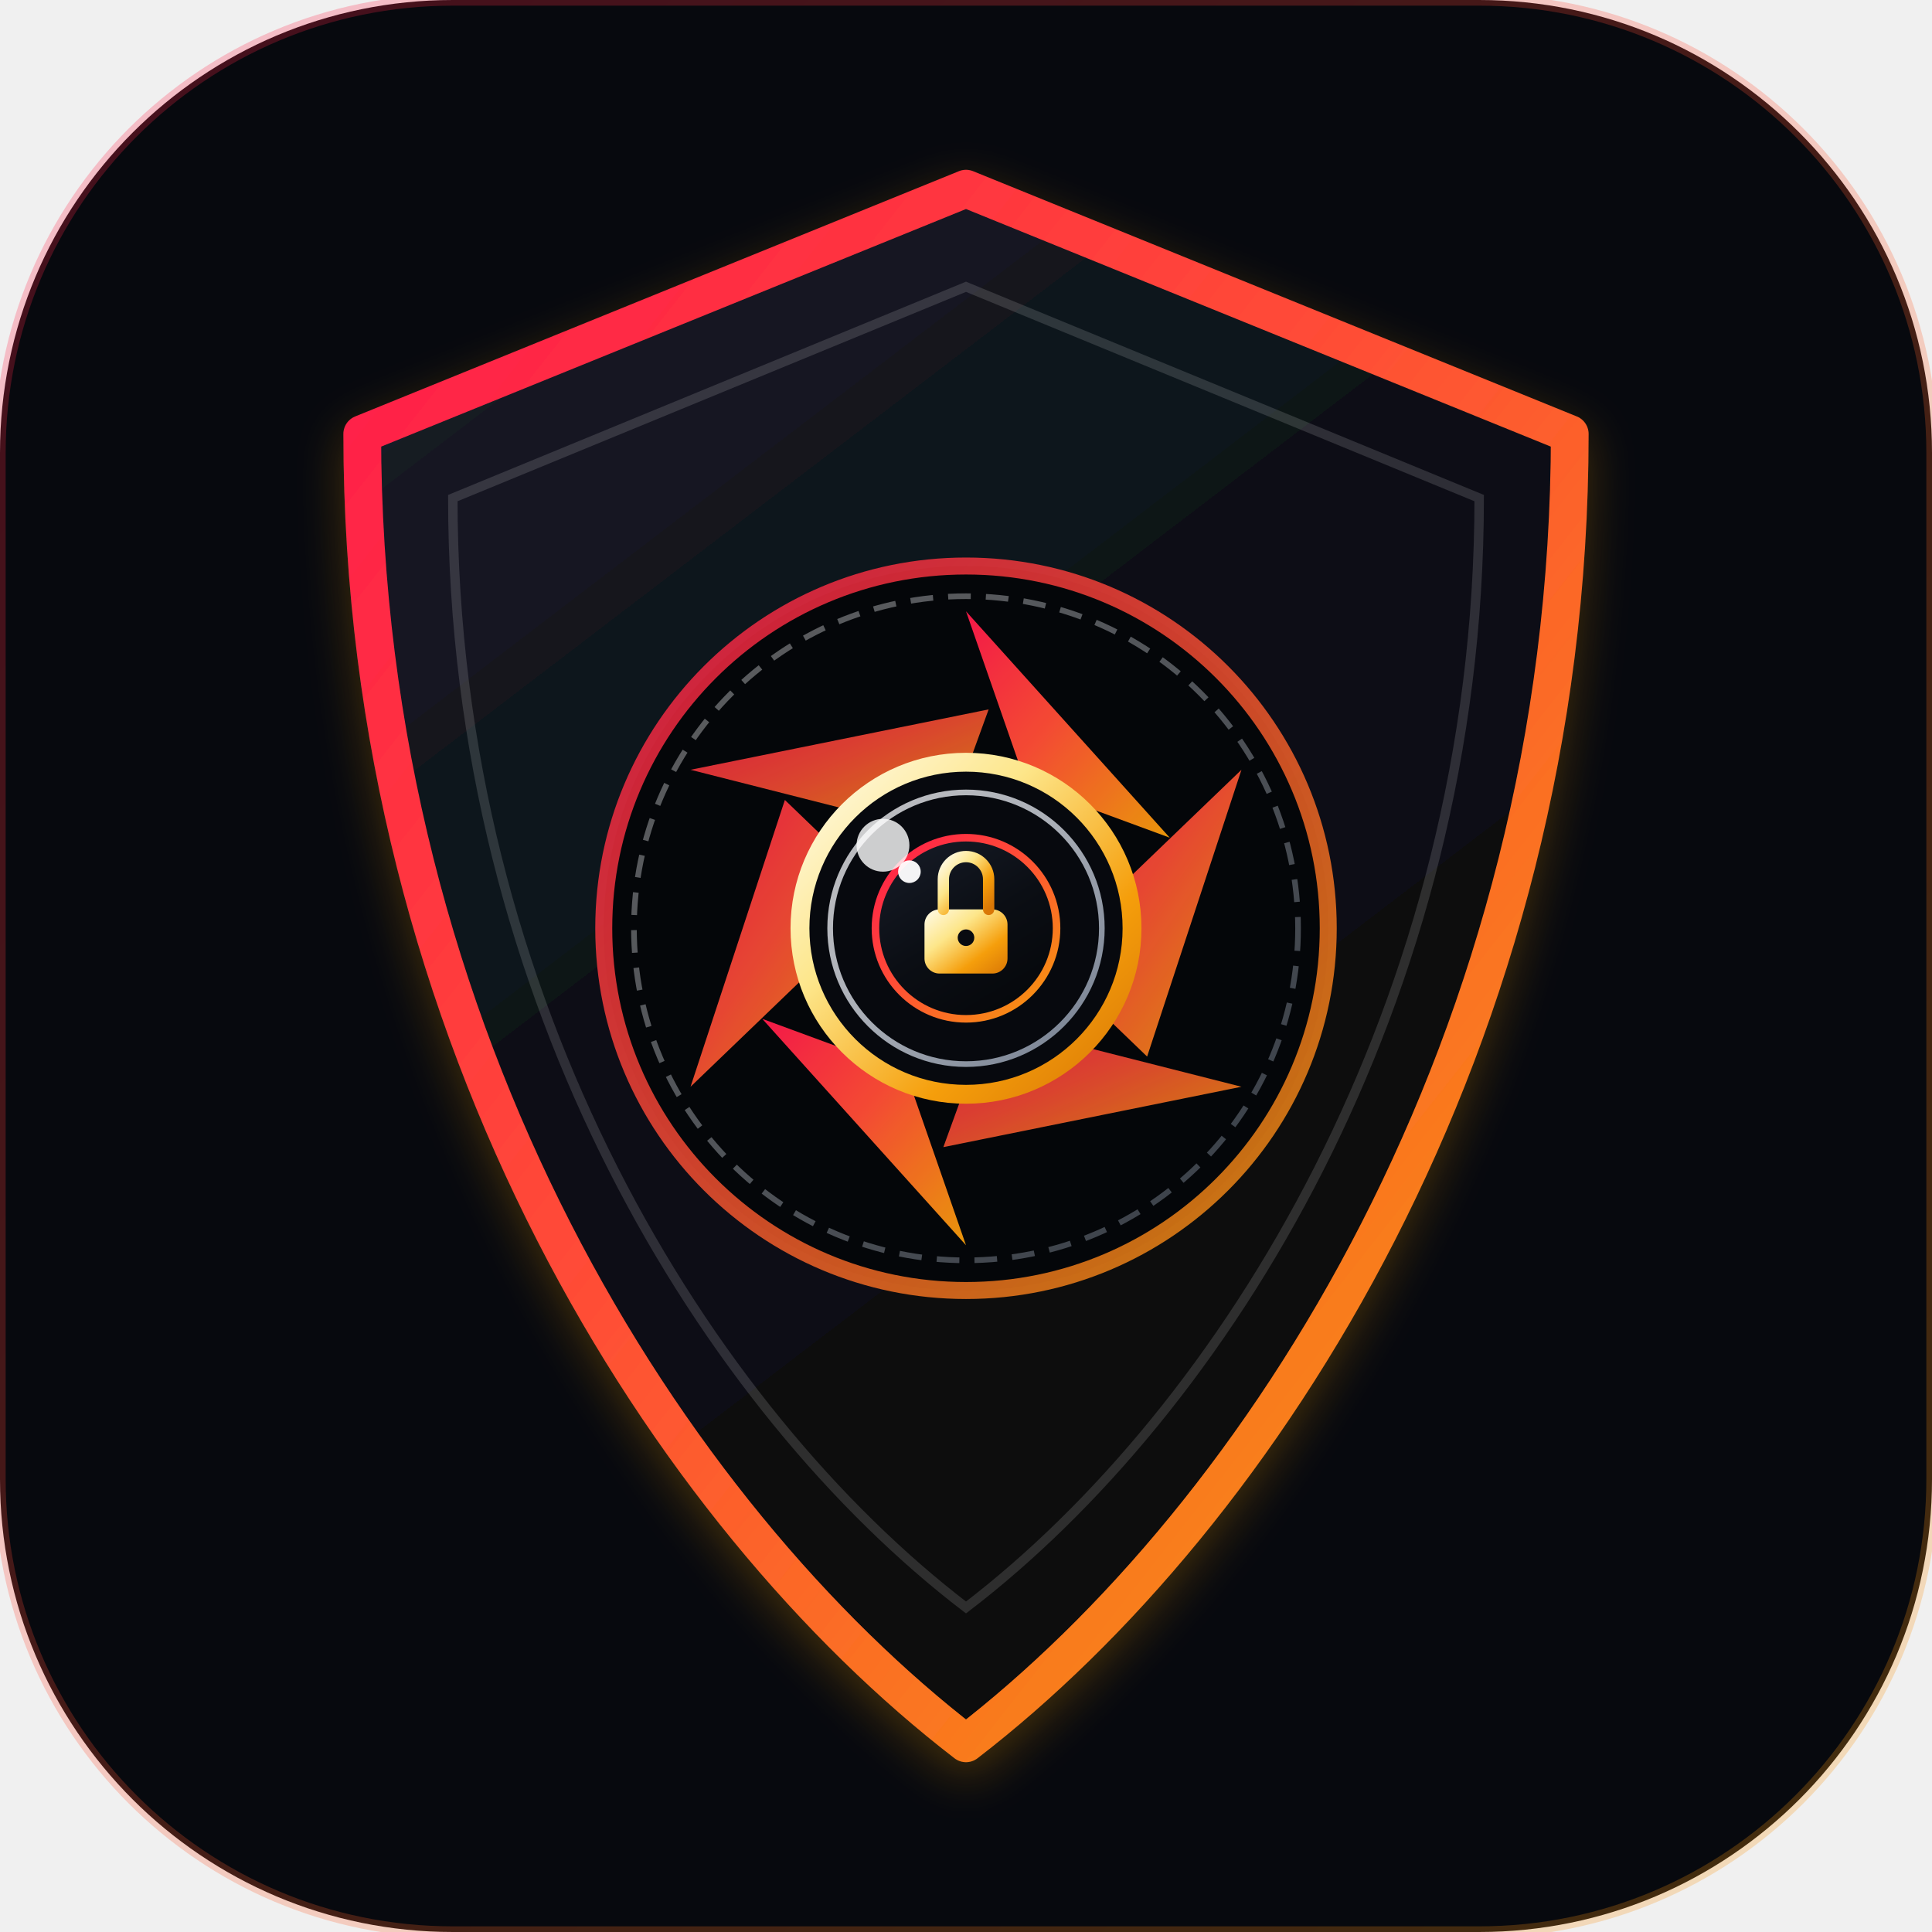
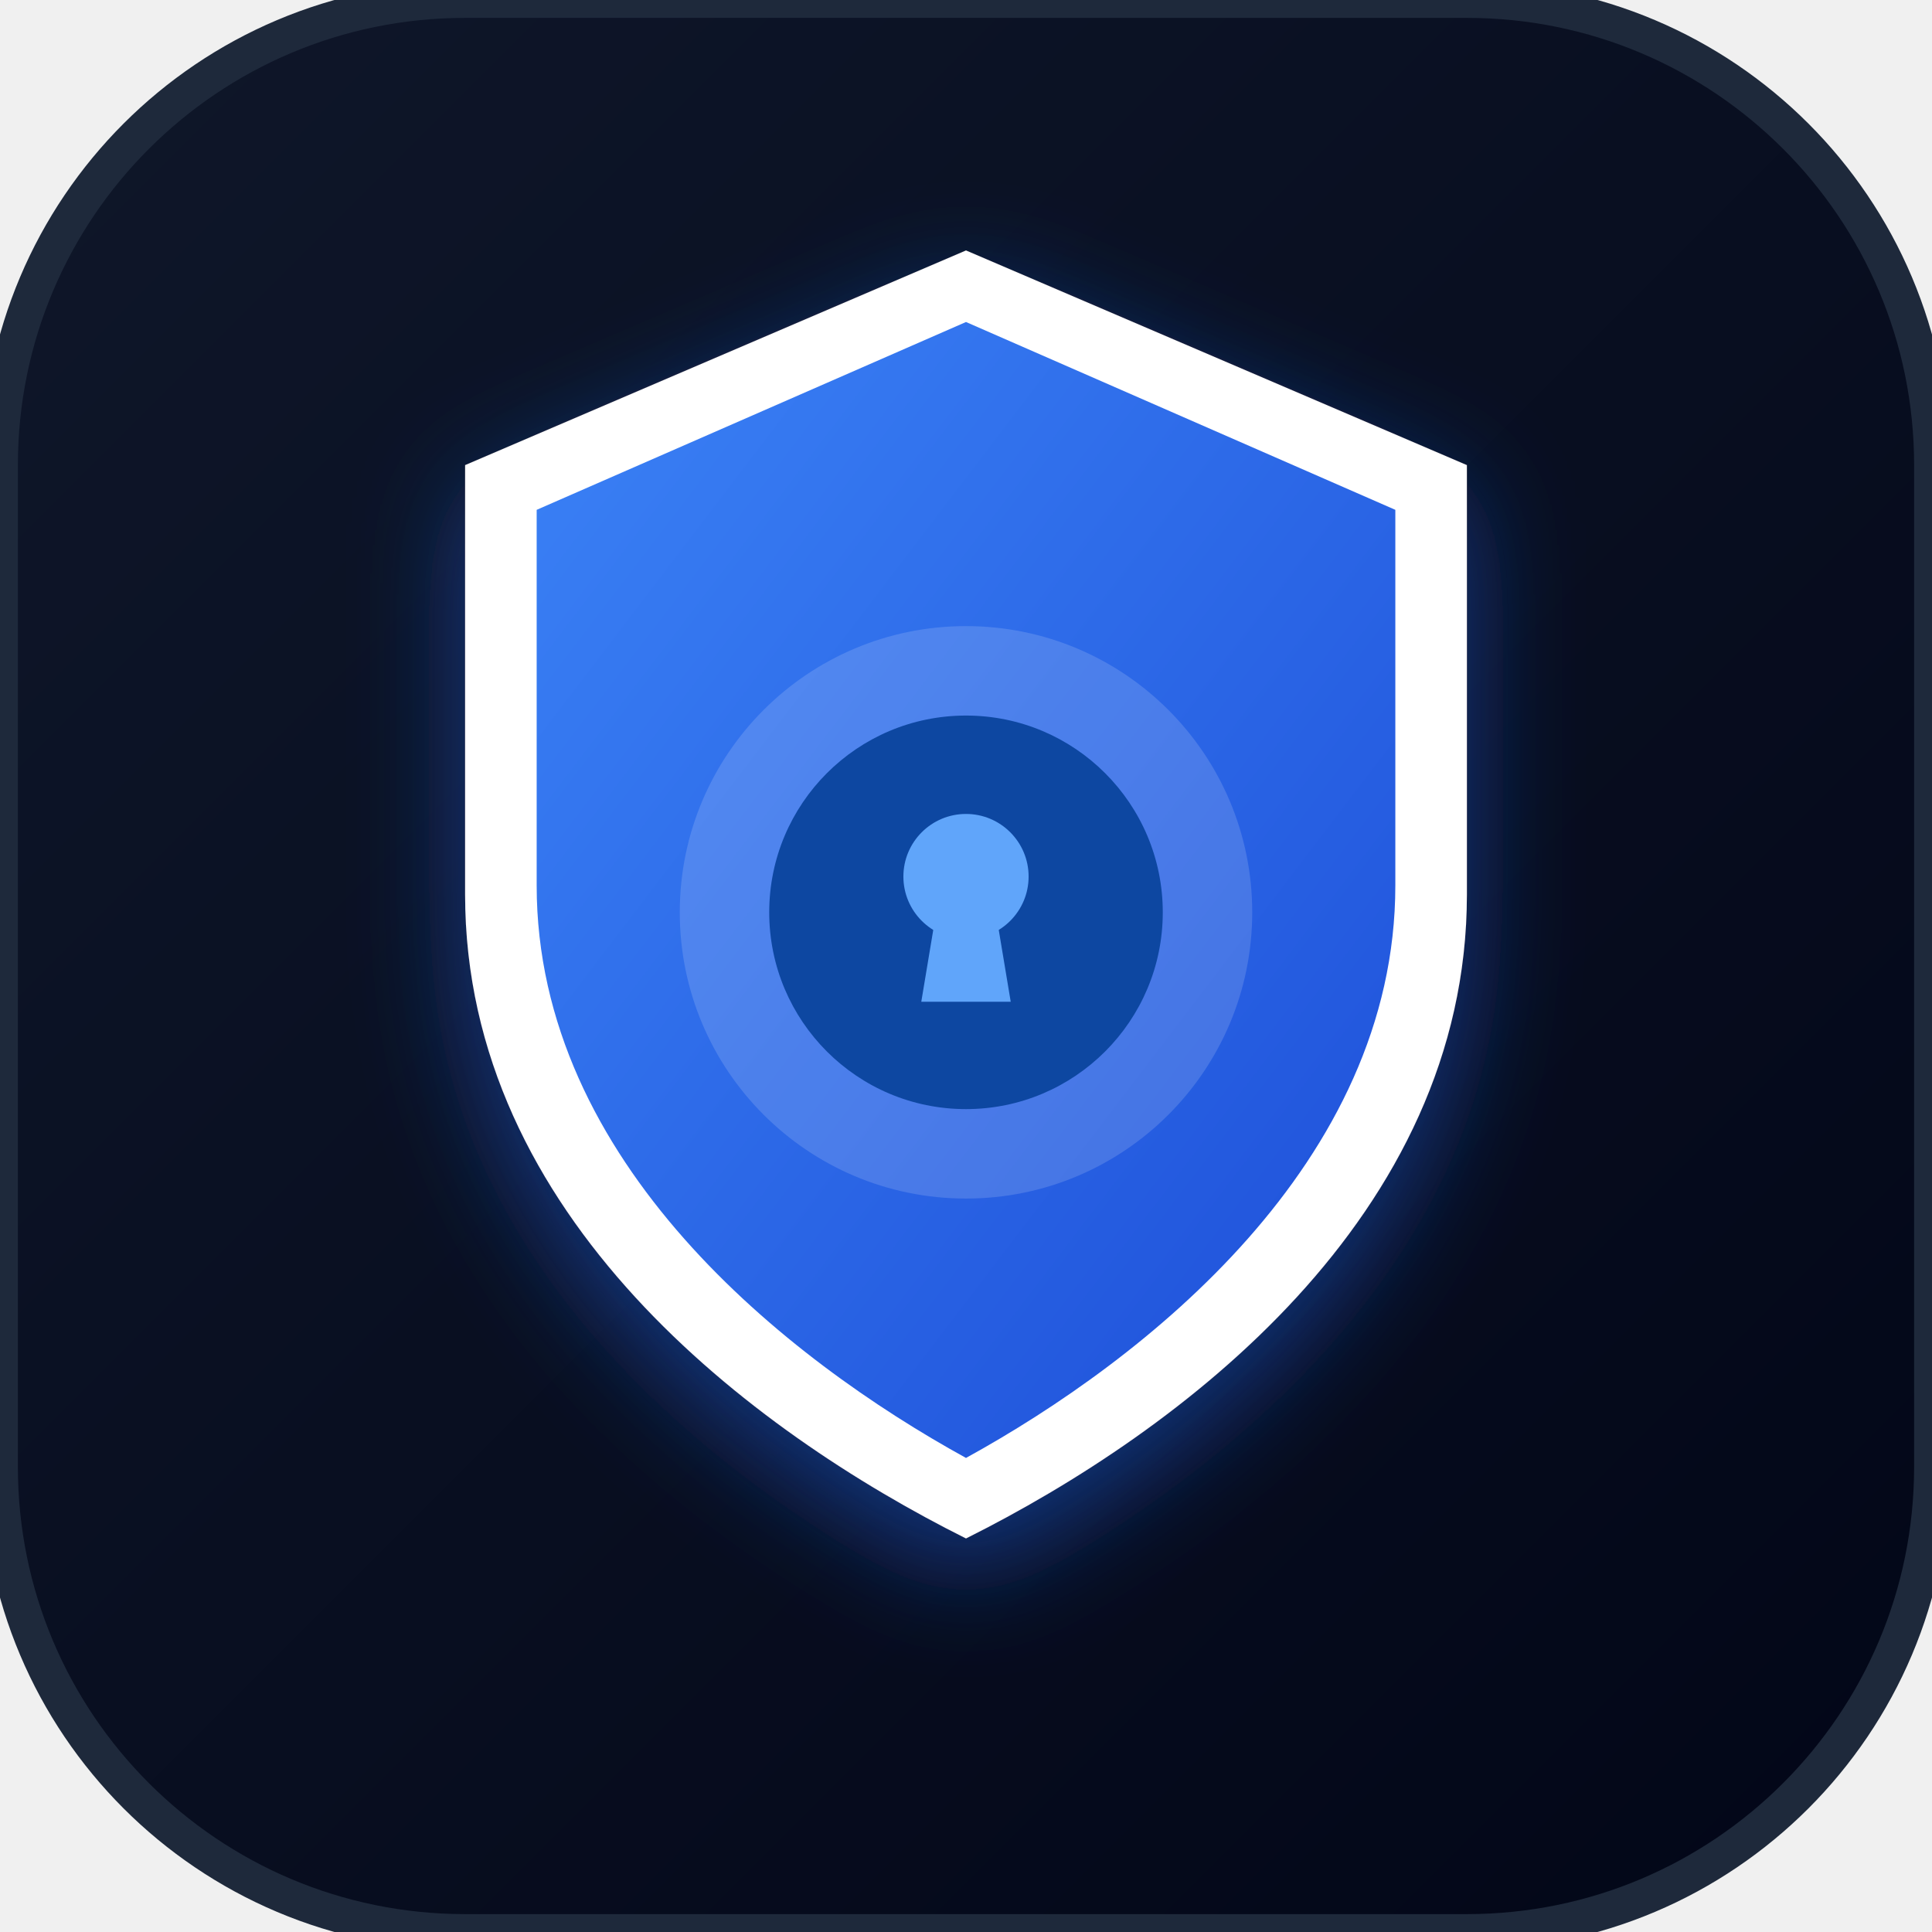
- <svg xmlns="http://www.w3.org/2000/svg" viewBox="0 0 512 512" width="512" height="512">
+ <svg xmlns="http://www.w3.org/2000/svg" viewBox="0 0 108 108" width="108" height="108">
  <defs>
-     <linearGradient id="pgLuxuryGrad" x1="0%" y1="0%" x2="100%" y2="100%">
-       <stop offset="0%" stop-color="#FF1A4B" />
-       <stop offset="45%" stop-color="#FF4D36" />
-       <stop offset="100%" stop-color="#F59E0B" />
+     <linearGradient id="shieldGrad" x1="0%" y1="0%" x2="100%" y2="100%">
+       <stop offset="0%" stop-color="#3b82f6" />
+       <stop offset="100%" stop-color="#1d4ed8" />
    </linearGradient>
-     <linearGradient id="pgObsidian" x1="20%" y1="0%" x2="80%" y2="100%">
-       <stop offset="0%" stop-color="#161B26" />
-       <stop offset="50%" stop-color="#0B0E14" />
-       <stop offset="100%" stop-color="#05070A" />
+     <linearGradient id="bgGrad" x1="0%" y1="0%" x2="100%" y2="100%">
+       <stop offset="0%" stop-color="#0f172a" />
+       <stop offset="100%" stop-color="#020617" />
    </linearGradient>
-     <linearGradient id="pgSensorGold" x1="0%" y1="0%" x2="100%" y2="100%">
-       <stop offset="0%" stop-color="#FFFBEB" />
-       <stop offset="35%" stop-color="#FDE68A" />
-       <stop offset="70%" stop-color="#F59E0B" />
-       <stop offset="100%" stop-color="#D97706" />
-     </linearGradient>
-     <linearGradient id="pgPlatinum" x1="0%" y1="0%" x2="100%" y2="100%">
-       <stop offset="0%" stop-color="#FFFFFF" />
-       <stop offset="45%" stop-color="#E2E8F0" />
-       <stop offset="100%" stop-color="#94A3B8" />
-     </linearGradient>
-     <filter id="pgShieldGlow" x="-25%" y="-25%" width="150%" height="150%">
-       <feDropShadow dx="0" dy="10" stdDeviation="16" flood-color="#FF1A4B" flood-opacity="0.35" />
-       <feDropShadow dx="0" dy="4" stdDeviation="6" flood-color="#F59E0B" flood-opacity="0.25" />
+     <filter id="glow" x="-20%" y="-20%" width="140%" height="140%">
+       <feDropShadow dx="0" dy="2" stdDeviation="3" flood-color="#2563eb" flood-opacity="0.5" />
    </filter>
  </defs>
-   <rect width="512" height="512" rx="120" fill="#07090E" stroke="url(#pgLuxuryGrad)" stroke-width="3" stroke-opacity="0.25" />
-   <path d="M256,50 L416,115 C416,276 334,402 256,462 C178,402 96,276 96,115 Z" fill="url(#pgObsidian)" stroke="url(#pgLuxuryGrad)" stroke-width="10" stroke-linejoin="round" filter="url(#pgShieldGlow)" />
-   <path d="M256,76 L392,132 C392,266 324,374 256,426 C188,374 120,266 120,132 Z" fill="none" stroke="#FFFFFF" stroke-opacity="0.14" stroke-width="2.5" />
-   <circle cx="256" cy="246" r="96" fill="#040609" stroke="url(#pgLuxuryGrad)" stroke-width="4.5" stroke-opacity="0.8" />
-   <circle cx="256" cy="246" r="88" fill="none" stroke="url(#pgPlatinum)" stroke-width="1.5" stroke-opacity="0.35" stroke-dasharray="6 4" />
-   <g transform="translate(256, 246)">
-     <path d="M0,-84 L54,-24 L16,-38 Z" fill="url(#pgLuxuryGrad)" opacity="0.95" />
-     <path d="M73,-42 L48,34 L21,8 Z" fill="url(#pgLuxuryGrad)" opacity="0.9" />
-     <path d="M73,42 L-6,58 L6,25 Z" fill="url(#pgLuxuryGrad)" opacity="0.85" />
-     <path d="M0,84 L-54,24 L-16,38 Z" fill="url(#pgLuxuryGrad)" opacity="0.95" />
-     <path d="M-73,42 L-48,-34 L-21,-8 Z" fill="url(#pgLuxuryGrad)" opacity="0.9" />
-     <path d="M-73,-42 L6,-58 L-6,-25 Z" fill="url(#pgLuxuryGrad)" opacity="0.85" />
-   </g>
-   <circle cx="256" cy="246" r="44" fill="#07090E" stroke="url(#pgSensorGold)" stroke-width="5" />
-   <circle cx="256" cy="246" r="36" fill="none" stroke="url(#pgPlatinum)" stroke-width="1.5" stroke-opacity="0.75" />
-   <circle cx="256" cy="246" r="24" fill="url(#pgObsidian)" stroke="url(#pgLuxuryGrad)" stroke-width="2" />
-   <rect x="245" y="241" width="22" height="17" rx="4" fill="url(#pgSensorGold)" />
-   <path d="M250,241 L250,233 C250,229.7 252.7,227 256,227 C259.3,227 262,229.7 262,233 L262,241" fill="none" stroke="url(#pgSensorGold)" stroke-width="3" stroke-linecap="round" />
-   <circle cx="256" cy="248.5" r="2.2" fill="#090B10" />
-   <circle cx="234" cy="224" r="7" fill="#FFFFFF" opacity="0.8" />
-   <circle cx="241" cy="231" r="3" fill="#FFFFFF" opacity="0.95" />
+   <rect width="108" height="108" rx="26" fill="url(#bgGrad)" stroke="#1e293b" stroke-width="2" />
+   <path d="M54,14 L82,26 L82,50 C82,68 66,80 54,86 C42,80 26,68 26,50 L26,26 Z" fill="#ffffff" filter="url(#glow)" />
+   <path d="M54,18 L78,28.5 L78,49.5 C78,65 64,76 54,81.5 C44,76 30,65 30,49.5 L30,28.5 Z" fill="url(#shieldGrad)" />
+   <circle cx="54" cy="51" r="16" fill="#ffffff" opacity="0.15" />
+   <circle cx="54" cy="51" r="11" fill="#0d47a1" />
+   <circle cx="54" cy="49" r="3.5" fill="#60a5fa" />
+   <path d="M52.5,50 L55.5,50 L56.5,56 L51.5,56 Z" fill="#60a5fa" />
</svg>
